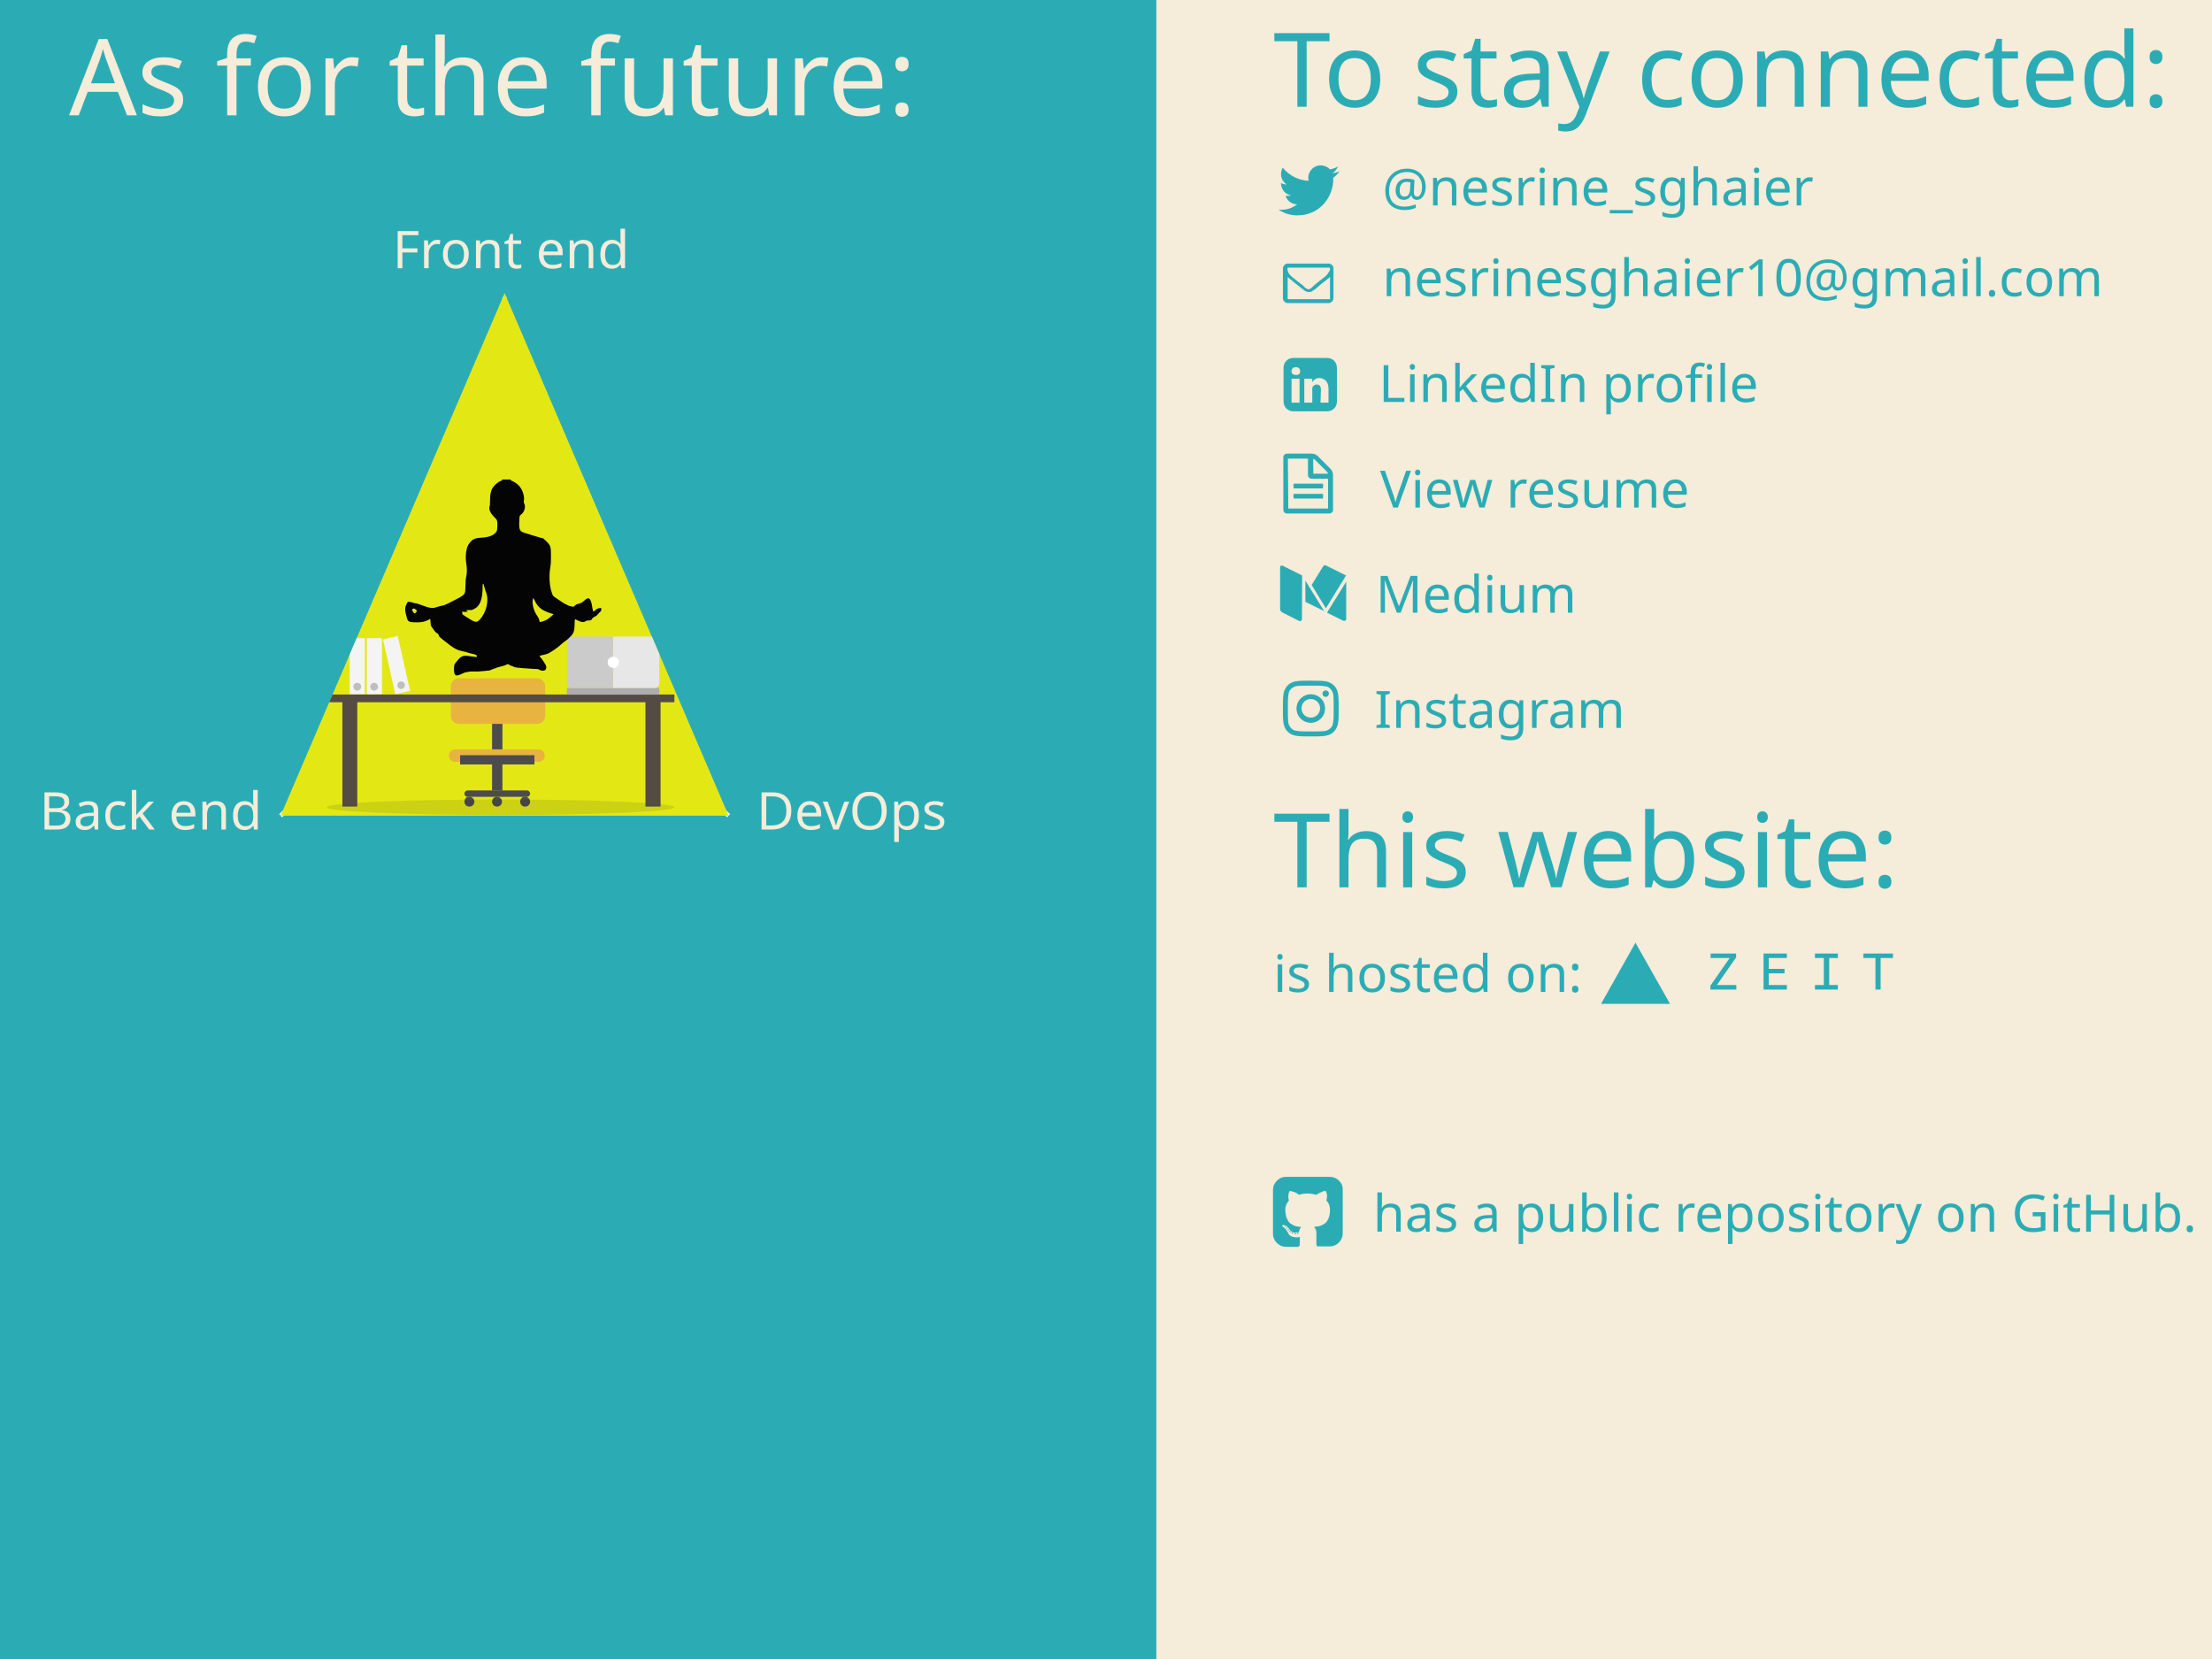
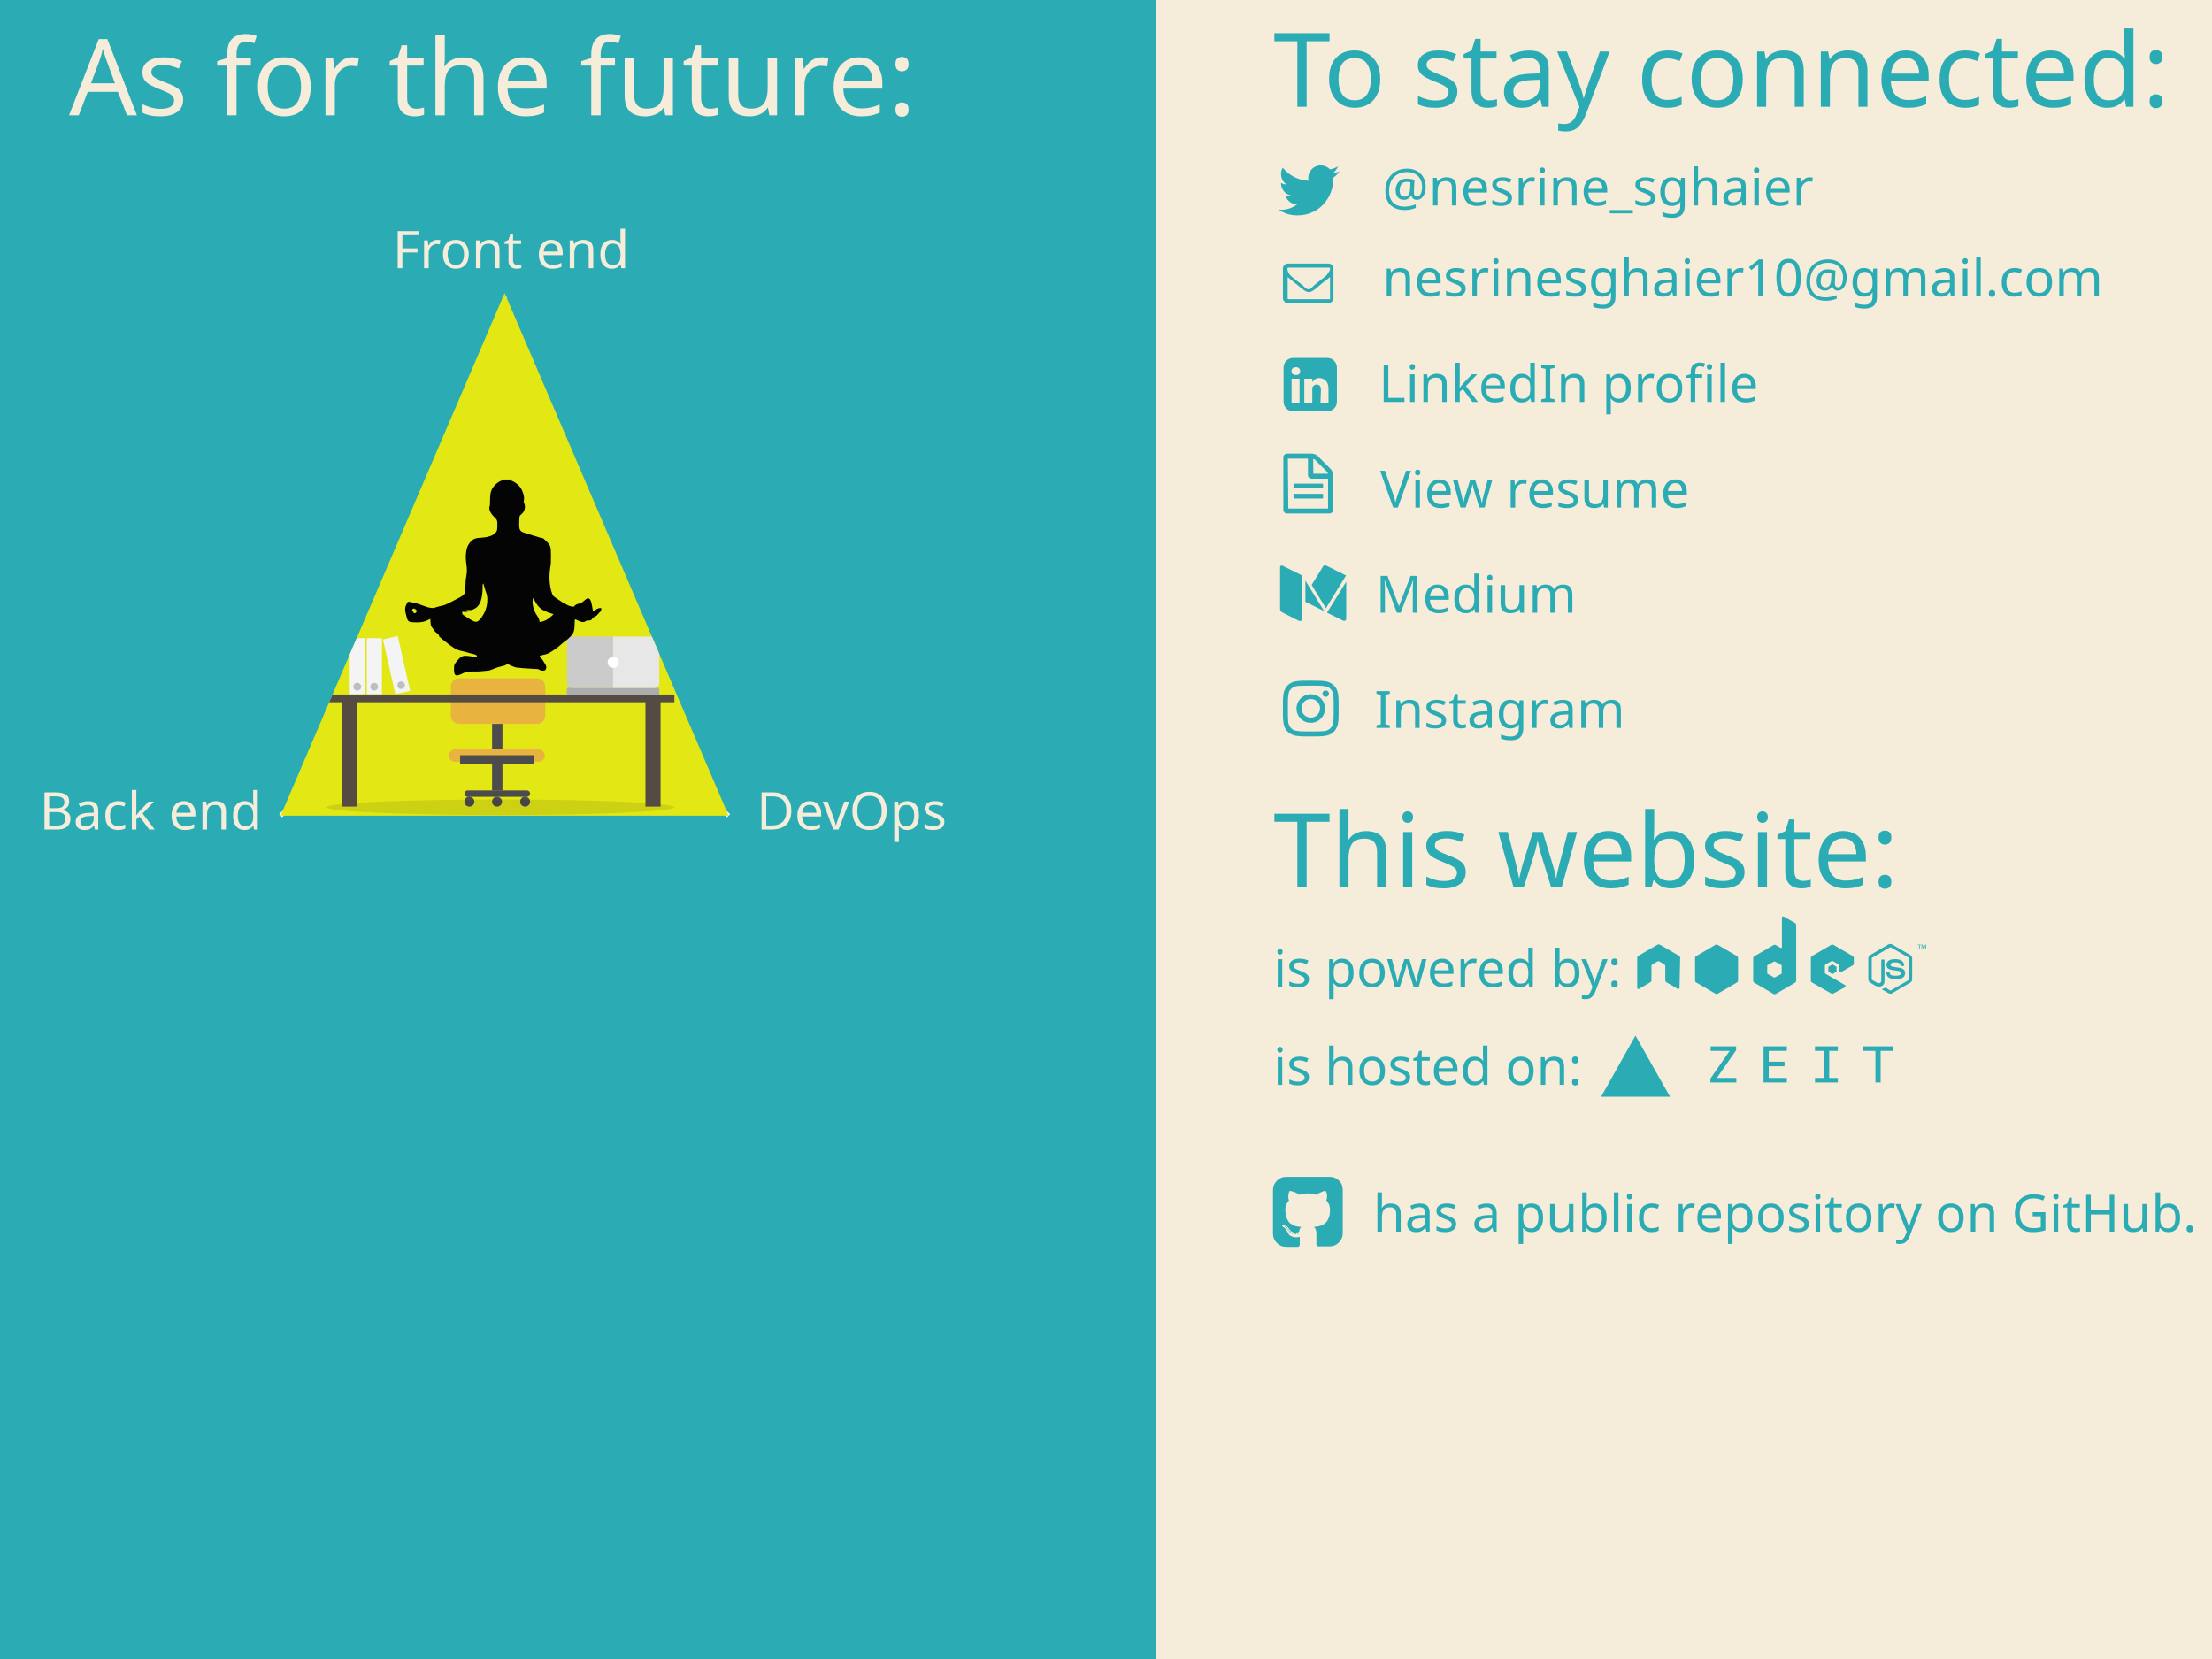
<svg xmlns="http://www.w3.org/2000/svg" xmlns:xlink="http://www.w3.org/1999/xlink" version="1.1" id="svg6" x="0px" y="0px" viewBox="496 -368 1024 768" enable-background="new 496 -368 1024 768" xml:space="preserve">
  <rect id="bg" x="-7122.6" y="-7472" fill="#2BACB5" stroke="#000000" stroke-miterlimit="10" width="15687.9" height="14889" />
  <g id="skills">
    <g id="skillnames">
      <g id="title">
        <text id="texttitle" transform="matrix(1 0 0 1 677.7734 -243.826)" fill="#F5ECD9" font-family="'Roboto-Light'" font-size="24.076px">Front end</text>
      </g>
      <g id="title_1_">
        <text id="texttitle_1_" transform="matrix(1 0 0 1 846.2227 16.0004)" fill="#F5ECD9" font-family="'Roboto-Light'" font-size="24.076px">DevOps</text>
      </g>
      <g id="title_2_">
        <text id="texttitle_2_" transform="matrix(1 0 0 1 514.2649 16.0002)" fill="#F5ECD9" font-family="'Roboto-Light'" font-size="24.076px">Back end</text>
      </g>
    </g>
    <polyline id="graph1" fill="none" stroke="#FFFFFF" stroke-width="2" stroke-miterlimit="10" points="729.6,-230.5 729.6,-87    833.3,9.6  " />
    <line id="graph2" fill="none" stroke="#FFFFFF" stroke-width="2" stroke-miterlimit="10" x1="729.6" y1="-87" x2="625.9" y2="9.6" />
    <polygon id="skillpath" fill="none" stroke="#FFFFFF" stroke-miterlimit="10" points="729.6,-147.8 748.5,-69.4 709.5,-69.4  " />
    <g id="invincible">
      <defs>
        <polygon id="clippingimage" points="729.6,-232.3 833.3,9.6 625.9,9.6    " />
      </defs>
      <clipPath id="clippingimage_1_">
        <use xlink:href="#clippingimage" overflow="visible" />
      </clipPath>
      <rect x="586.5" y="-244.5" clip-path="url(#clippingimage_1_)" fill="#E3E815" width="323" height="294" />
      <g clip-path="url(#clippingimage_1_)">
        <g>
          <g>
            <rect x="723.8" y="-41.8" fill="#4D4C4C" width="4.8" height="39.8" />
            <path fill="#E8B33F" d="M748.2-18.2c0,1.6-1.3,2.9-2.9,2.9h-38.6c-1.6,0-2.9-1.3-2.9-2.9l0,0c0-1.6,1.3-2.9,2.9-2.9h38.6       C746.9-21.1,748.2-19.8,748.2-18.2L748.2-18.2z" />
            <rect x="709" y="-18.4" fill="#4D4C4C" width="34.4" height="4.3" />
            <path fill="#4D4C4C" d="M741.4-0.6c0,0.8-0.7,1.5-1.5,1.5h-27.4c-0.8,0-1.5-0.7-1.5-1.5l0,0c0-0.8,0.7-1.5,1.5-1.5h27.4       C740.7-2.1,741.4-1.5,741.4-0.6L741.4-0.6z" />
            <path fill="#4D4C4C" d="M715.6,3.1c0,1.3-1,2.3-2.3,2.3c-1.3,0-2.3-1-2.3-2.3c0-1.3,1-2.3,2.3-2.3       C714.6,0.9,715.6,1.9,715.6,3.1z" />
            <path fill="#4D4C4C" d="M741.4,3.1c0,1.3-1,2.3-2.3,2.3c-1.3,0-2.3-1-2.3-2.3c0-1.3,1-2.3,2.3-2.3       C740.4,0.9,741.4,1.9,741.4,3.1z" />
            <path fill="#4D4C4C" d="M728.4,3.1c0,1.3-1,2.3-2.3,2.3c-1.3,0-2.3-1-2.3-2.3c0-1.3,1-2.3,2.3-2.3       C727.4,0.9,728.4,1.9,728.4,3.1z" />
            <path fill="#E8B33F" d="M748.4-36.6c0,2-1.7,3.7-3.7,3.7h-36.3c-2,0-3.7-1.7-3.7-3.7v-13.7c0-2,1.7-3.7,3.7-3.7h36.3       c2,0,3.7,1.7,3.7,3.7V-36.6z" />
          </g>
          <g>
            <path opacity="0.1" d="M808.2,5.7c0,2-36.1,3.6-80.5,3.6c-44.5,0-80.5-1.6-80.5-3.6c0-2,36.1-3.6,80.5-3.6       C772.1,2.1,808.2,3.7,808.2,5.7z" />
          </g>
          <g>
            <rect x="657.9" y="-72.6" fill="#F4F4F4" width="7" height="26" />
            <path fill="#BFBEBE" d="M663.2-50.1c0,1-0.8,1.8-1.8,1.8c-1,0-1.8-0.8-1.8-1.8c0-1,0.8-1.8,1.8-1.8       C662.4-51.9,663.2-51.1,663.2-50.1z" />
          </g>
          <g>
            <rect x="665.8" y="-72.6" fill="#F4F4F4" width="7" height="26" />
            <path fill="#BFBEBE" d="M671-50.1c0,1-0.8,1.8-1.8,1.8c-1,0-1.8-0.8-1.8-1.8c0-1,0.8-1.8,1.8-1.8C670.2-51.9,671-51.1,671-50.1       z" />
          </g>
          <g>
            <rect x="676.1" y="-73.1" transform="matrix(0.9755 -0.2198 0.2198 0.9755 29.8222 147.899)" fill="#F4F4F4" width="7" height="26" />
            <path fill="#BFBEBE" d="M683.4-51.2c0.2,1-0.4,1.9-1.3,2.1c-1,0.2-1.9-0.4-2.1-1.3c-0.2-1,0.4-1.9,1.3-2.1       C682.2-52.7,683.2-52.1,683.4-51.2z" />
          </g>
          <polygon fill="#544B43" points="808.2,-46.5 648.1,-46.5 648.1,-42.9 654.5,-42.9 654.5,5.4 661.4,5.4 661.4,-42.9 794.8,-42.9      794.8,5.4 801.8,5.4 801.8,-42.9 808.2,-42.9     " />
        </g>
        <g>
          <path fill="#ADADAD" d="M801.2-47c0,0.3-0.3,0.6-0.6,0.6H759c-0.3,0-0.6-0.3-0.6-0.6v-2c0-0.3,0.3-0.6,0.6-0.6h41.6      c0.3,0,0.6,0.3,0.6,0.6V-47z" />
          <g>
            <path fill="#E8E7E7" d="M798.9-73.3h-19.1v23.8h19.1c1.3,0,2.3-1,2.3-2.3V-71C801.2-72.3,800.2-73.3,798.9-73.3z" />
            <path fill="#CCCBCB" d="M760.8-73.3c-1.3,0-2.3,1-2.3,2.3v19.2c0,1.3,1,2.3,2.3,2.3h19v-23.8H760.8z" />
          </g>
          <path fill="#FFFFFF" d="M782.5-61.4c0,1.5-1.2,2.6-2.6,2.6c-1.5,0-2.6-1.2-2.6-2.6c0-1.5,1.2-2.6,2.6-2.6      C781.3-64.1,782.5-62.9,782.5-61.4z" />
        </g>
        <g id="me" transform="translate(678.919, -150.631)">
          <path style=" stroke:none;fill-rule:evenodd;fill:rgb(1.569%,1.569%,1.569%);fill-opacity:1;" d="M 49.434 4.898 C 49.336 5.066 49.203 5.199 49.141 5.199 C 48.68 5.199 47.289 6.098 46.438 6.945 C 44.496 8.875 43.957 10.469 43.941 14.352 C 43.93 16.219 43.906 16.52 43.715 17.066 C 43.266 18.375 44.078 20.219 45.898 22 C 47.25 23.328 47.344 23.574 47.316 25.84 C 47.293 27.777 47.223 28.223 46.848 28.789 C 45.707 30.516 43.359 31.387 39.301 31.594 C 36.66 31.727 35.359 32.496 33.934 34.773 C 32.789 36.602 32.398 40.324 32.984 43.867 C 33.297 45.773 33.281 47.688 32.945 49.375 C 32.656 50.816 32.617 51.301 32.516 54.605 C 32.41 58.059 32.582 57.879 26.324 61.066 C 23.047 62.738 23.172 62.691 20.922 63.203 C 19.973 63.418 19.074 63.66 18.922 63.738 C 17.652 64.391 15.738 64.125 12.473 62.832 C 10.902 62.215 9.84 61.898 9.324 61.898 C 9.141 61.898 8.887 61.848 8.77 61.785 C 8.414 61.594 6.785 61.203 6.332 61.203 C 5.875 61.199 5.559 61.477 5.43 61.992 C 5.395 62.133 5.207 62.543 5.008 62.898 C 4.531 63.766 4.504 65.246 4.941 66.801 C 5.086 67.324 5.312 68.168 5.445 68.684 C 5.914 70.492 6.434 70.73 9.949 70.742 C 12.375 70.754 13.855 70.422 15.562 69.496 L 16.273 69.109 L 16.344 70.281 C 16.441 71.836 16.551 72.375 16.855 72.742 C 16.992 72.91 17.391 73.477 17.742 74 C 18.449 75.062 18.727 75.352 19.449 75.773 C 19.93 76.051 20.16 76.41 20.434 77.309 C 20.488 77.488 23.852 80.207 25.57 81.461 C 27.852 83.129 28.98 83.66 31.148 84.086 C 31.977 84.25 33.078 84.539 33.602 84.727 C 34.121 84.918 35 85.148 35.551 85.242 C 36.496 85.402 37.316 85.703 37.738 86.039 C 38.035 86.277 37.781 86.832 37.41 86.762 C 37.266 86.734 36.879 86.684 36.551 86.652 C 36.219 86.617 35.305 86.5 34.512 86.387 C 31.402 85.941 30.637 86.234 28.617 88.652 C 27.34 90.184 27.25 90.43 27.25 92.352 C 27.25 95.504 27.977 95.969 30.793 94.602 C 32.129 93.957 32.398 93.859 33.078 93.797 C 33.504 93.758 33.984 93.668 34.148 93.602 C 34.34 93.52 34.848 93.484 35.551 93.5 C 37.887 93.551 39.031 93.5 41.32 93.258 L 43.688 93.004 L 45.32 92.363 C 47.25 91.602 47.801 91.426 49.629 91 C 50.574 90.781 51.09 90.609 51.277 90.453 C 51.816 90.004 52.484 90.02 53.035 90.496 C 53.211 90.648 53.508 90.801 53.699 90.836 C 53.891 90.871 54.273 91.008 54.551 91.137 C 55.352 91.512 55.602 91.586 56.449 91.691 C 57.738 91.855 60.855 92.094 63.613 92.242 L 66.172 92.383 L 66.895 92.754 C 68.078 93.367 69.598 93.16 69.805 92.359 C 69.863 92.133 69.934 91.871 69.965 91.773 C 70.062 91.43 69.789 90.5 69.457 90.066 C 69.277 89.832 68.957 89.305 68.742 88.895 C 68.516 88.469 68.02 87.785 67.582 87.301 C 66.621 86.238 66.633 86.211 68.352 85.855 C 70.668 85.379 71.066 85.195 73.766 83.363 C 74.855 82.625 75.879 81.832 76.566 81.191 C 77.164 80.633 77.898 80.02 78.199 79.824 C 79.422 79.031 81.391 77.242 81.965 76.398 C 82.844 75.113 82.996 74.469 83.086 71.648 C 83.172 68.953 83.066 69.113 84.32 69.754 C 86.309 70.773 87.359 70.852 88.426 70.066 C 88.652 69.895 88.828 69.867 89.445 69.883 C 90.344 69.914 90.832 69.738 91.078 69.293 C 91.422 68.664 91.648 68.469 92.441 68.102 C 93.086 67.805 93.328 67.633 93.629 67.242 C 94.082 66.652 95.199 65.5 95.316 65.5 C 95.363 65.5 95.398 65.18 95.398 64.785 L 95.398 64.074 L 94.773 64.121 C 93.934 64.191 93.176 64.562 92.469 65.254 C 91.652 66.051 91.641 66.035 91.207 63.414 C 90.559 59.492 89.688 58.754 87.758 60.5 C 86.617 61.535 86.008 61.879 84.832 62.152 C 84.012 62.34 83.68 62.516 83.082 63.078 L 82.594 63.535 L 81.621 63.363 C 81.086 63.27 80.539 63.113 80.398 63.016 C 80.262 62.918 79.773 62.688 79.316 62.504 C 78.508 62.18 77.668 61.656 74.637 59.574 C 73.055 58.488 73.035 58.465 72.617 57.285 C 71.445 53.961 71.148 49.629 71.809 45.398 C 72.133 43.312 72.141 43.156 72.145 40.148 C 72.152 35.523 72 35.082 69.629 32.848 L 68.605 31.887 L 66.879 31.438 C 65.926 31.191 64.363 30.719 63.398 30.387 C 62.438 30.055 61.312 29.691 60.898 29.586 C 57.555 28.711 57.281 28.246 57.48 23.73 C 57.59 21.309 57.523 21.512 58.516 20.664 C 59.969 19.422 60.512 17.199 59.746 15.629 C 59.488 15.105 59.48 15.059 59.602 14.488 C 60.062 12.324 58.801 8.781 56.984 7.137 C 56.117 6.348 54.805 5.477 54.258 5.324 C 53.773 5.188 53.648 5.105 53.562 4.879 L 53.457 4.602 L 49.609 4.602 L 49.434 4.898 M 40.879 52.926 C 40.938 52.992 41.141 53.68 41.336 54.449 C 41.531 55.219 41.844 56.234 42.035 56.699 C 43.59 60.551 42.293 66.191 39.066 69.57 C 37.656 71.051 36.945 70.875 32.523 67.957 C 31 66.949 31.145 67.102 31.059 66.395 L 30.992 65.84 L 32.246 65.883 C 33.645 65.93 33.84 65.824 33.145 65.398 C 32.645 65.086 32.754 65.051 34.184 65.043 L 35.449 65.039 L 36.449 64.602 C 39.207 63.391 40.496 60.176 40.5 54.461 C 40.504 53.043 40.609 52.602 40.879 52.926 M 64.578 60.629 C 66.102 63.734 67.816 65.145 71.574 66.391 C 72.387 66.66 73.141 66.898 73.246 66.918 C 73.402 66.945 73.199 67.164 72.348 67.887 C 70.59 69.383 70.043 69.715 68.465 70.238 C 67.082 70.699 66.801 70.676 66.801 70.094 C 66.801 69.566 66.344 68.551 65.684 67.598 C 64.062 65.27 63.234 61.867 63.797 59.855 C 63.957 59.281 63.875 59.199 64.578 60.629 M 9.09 64.492 C 9.855 64.887 10.191 65.414 9.926 65.812 C 9.223 66.863 8.691 66.758 8.016 65.43 C 7.734 64.875 7.738 64.852 8.172 64.555 C 8.621 64.25 8.609 64.25 9.09 64.492 " />
        </g>
      </g>
    </g>
  </g>
  <g id="sc6title">
    <text transform="matrix(1 0 0 1 527.9698 -314.6172)" fill="#F5ECD9" font-family="'Roboto-Thin'" font-size="49.216px">As for the future:</text>
  </g>
  <rect id="bgright" x="1031.3" y="-1872.5" fill="#F5ECD9" width="2340.6" height="3810.5" />
  <g id="endtitles">
    <g id="githubsite">
      <path fill="#2BACB5" d="M1093.4,202.4c-0.1,0.1-0.3,0.1-0.4-0.1c-0.2-0.2-0.3-0.3-0.1-0.4c0.1-0.1,0.3-0.1,0.4,0.1    C1093.5,202.2,1093.5,202.4,1093.4,202.4z M1092.5,201.2c0.2,0.2,0.2,0.3,0,0.4c-0.1,0.1-0.3,0-0.3-0.2c-0.1-0.2-0.1-0.3,0-0.4    C1092.3,200.9,1092.4,200.9,1092.5,201.2z M1091.2,199.9c-0.1,0.1-0.2,0.1-0.3,0c-0.2-0.1-0.2-0.2-0.2-0.3c0-0.1,0.2-0.1,0.3,0    C1091.2,199.7,1091.3,199.8,1091.2,199.9z M1091.9,200.6c-0.1,0.1-0.2,0.1-0.3-0.1c-0.1-0.2-0.2-0.3,0-0.3    c0.1-0.1,0.2-0.1,0.3,0.1C1092,200.4,1092,200.5,1091.9,200.6z M1094.6,202.9c-0.1,0.2-0.2,0.3-0.4,0.2c-0.3-0.1-0.3-0.2-0.3-0.3    c0.1-0.2,0.2-0.2,0.4-0.2C1094.6,202.7,1094.6,202.8,1094.6,202.9z M1096,203.1c0,0.2-0.1,0.3-0.3,0.3c-0.3,0-0.3-0.1-0.3-0.3    c0-0.2,0.1-0.3,0.3-0.3C1095.8,202.9,1096,202.9,1096,203.1z M1097.1,202.9c0,0.2-0.1,0.3-0.3,0.3s-0.3,0-0.4-0.2    c0-0.2,0.1-0.3,0.3-0.3C1097,202.6,1097.1,202.7,1097.1,202.9z M1117.6,182.7v20.2c0,1.7-0.6,3.1-1.8,4.3    c-1.2,1.2-2.6,1.8-4.3,1.8h-4.8c-0.3,0-0.4,0-0.5,0s-0.3-0.1-0.4-0.1c-0.2-0.1-0.3-0.2-0.3-0.3c-0.1-0.2-0.1-0.3-0.1-0.6v-5    c0-1.3-0.3-2.3-1.1-3c0.8-0.1,1.5-0.3,2.2-0.3c0.7-0.2,1.3-0.4,2-0.8c0.7-0.4,1.3-0.8,1.7-1.4c0.4-0.6,0.8-1.3,1.1-2.3    s0.4-2,0.4-3.2c0-1.7-0.6-3.2-1.7-4.3c0.5-1.3,0.5-2.8-0.2-4.3c-0.4-0.1-1-0.1-1.7,0.3c-0.8,0.3-1.4,0.6-1.9,0.9l-0.8,0.5    c-1.3-0.3-2.7-0.6-4-0.6c-1.4,0-2.8,0.2-4,0.6c-0.3-0.2-0.5-0.3-0.9-0.6c-0.3-0.3-0.9-0.5-1.8-0.8c-0.8-0.3-1.4-0.4-1.8-0.3    c-0.6,1.6-0.7,3-0.2,4.3c-1.1,1.2-1.7,2.7-1.7,4.3c0,1.2,0.2,2.3,0.4,3.2c0.3,0.9,0.7,1.7,1.1,2.3s1,1,1.7,1.4    c0.7,0.4,1.3,0.7,2,0.8s1.3,0.3,2.2,0.3c-0.6,0.5-0.9,1.3-1,2.2c-0.3,0.2-0.6,0.3-0.9,0.3c-0.3,0.1-0.8,0.1-1.2,0.1    c-0.5,0-0.9-0.2-1.4-0.5c-0.5-0.3-0.8-0.8-1.2-1.3c-0.3-0.4-0.6-0.8-1-1.1c-0.4-0.3-0.8-0.4-1-0.5l-0.4-0.1c-0.3,0-0.5,0-0.6,0.1    c-0.1,0.1-0.2,0.2-0.1,0.3c0,0.1,0.1,0.2,0.2,0.3c0.1,0.1,0.2,0.2,0.3,0.3l0.2,0.1c0.3,0.2,0.6,0.4,0.9,0.8    c0.3,0.4,0.5,0.8,0.7,1.1l0.3,0.5c0.2,0.5,0.5,1,0.9,1.3s0.9,0.5,1.4,0.7c0.5,0.1,1,0.2,1.5,0.2c0.5,0,0.8,0,1.2-0.1l0.5-0.1    c0,0.5,0,1.3,0,2.2s0,1.4,0,1.4c0,0.3-0.1,0.5-0.3,0.7c-0.2,0.2-0.3,0.3-0.5,0.3s-0.4,0-0.7,0h-4.8c-1.7,0-3.1-0.6-4.3-1.8    c-1.2-1.2-1.8-2.6-1.8-4.3v-20.2c0-1.7,0.6-3.1,1.8-4.3c1.2-1.2,2.6-1.8,4.3-1.8h20.2c1.7,0,3.1,0.6,4.3,1.8    C1117,179.6,1117.6,181,1117.6,182.7L1117.6,182.7z" />
      <g>
        <text transform="matrix(1 0 0 1 1131.617 202.1562)" fill="#2BACB5" font-family="'Roboto-Thin'" font-size="23.865px">has a public repository on GitHub.</text>
      </g>
    </g>
-     <g id="heroku" transform="matrix(1, 0, 0, 1, 0, -54)">
+     <g id="node">
+       <g>
+         <path fill="#2BACB5" d="M1273.8,75.4c0-0.4-0.2-0.7-0.5-0.9l-8.9-5.2c-0.1-0.1-0.3-0.1-0.5-0.1h-0.1c-0.2,0-0.3,0.1-0.5,0.1     l-8.9,5.2c-0.3,0.2-0.5,0.5-0.5,0.9v13.9c0,0.2,0.1,0.4,0.3,0.5s0.4,0.1,0.5,0l5.3-3.1c0.3-0.2,0.5-0.5,0.5-0.9v-6.5     c0-0.4,0.2-0.7,0.5-0.9l2.2-1.3c0.2-0.1,0.3-0.1,0.5-0.1c0.2,0,0.4,0,0.5,0.1l2.2,1.3c0.3,0.2,0.5,0.5,0.5,0.9v6.5     c0,0.4,0.2,0.7,0.5,0.9l5.3,3.1c0.2,0.1,0.4,0.1,0.5,0c0.2-0.1,0.3-0.3,0.3-0.5L1273.8,75.4z" />
+         <path fill="#2BACB5" d="M1321.7,56.3c-0.2-0.1-0.4-0.1-0.5,0c-0.2,0.1-0.3,0.3-0.3,0.5v13.7c0,0.1-0.1,0.3-0.2,0.3     c-0.1,0.1-0.3,0.1-0.4,0l-2.2-1.3c-0.3-0.2-0.7-0.2-1.1,0l-8.9,5.2c-0.3,0.2-0.5,0.5-0.5,0.9v10.4c0,0.4,0.2,0.7,0.5,0.9l8.9,5.2     c0.3,0.2,0.7,0.2,1.1,0l8.9-5.2c0.3-0.2,0.5-0.5,0.5-0.9V60.2c0-0.4-0.2-0.7-0.5-0.9L1321.7,56.3z M1320.8,82.6     c0,0.1-0.1,0.2-0.1,0.2l-3.1,1.7c-0.1,0-0.2,0-0.3,0l-3.1-1.7c-0.1,0-0.1-0.1-0.1-0.2V79c0-0.1,0.1-0.2,0.1-0.2l3.1-1.7     c0.1-0.1,0.2-0.1,0.3,0l3.1,1.7c0.1,0.1,0.1,0.1,0.1,0.2V82.6z" />
+         <path fill="#2BACB5" d="M1353.7,78.9c0.3-0.2,0.5-0.5,0.5-0.9v-2.5c0-0.4-0.2-0.7-0.5-0.9l-8.9-5.2c-0.3-0.2-0.7-0.2-1.1,0     l-8.9,5.2c-0.3,0.2-0.5,0.5-0.5,0.9v10.4c0,0.4,0.2,0.7,0.5,0.9l8.9,5.1c0.3,0.2,0.7,0.2,1,0l5.4-2.9c0.2-0.1,0.3-0.3,0.3-0.5     c0-0.2-0.1-0.4-0.3-0.5l-9-5.2c-0.2-0.1-0.3-0.3-0.3-0.5v-3.3c0-0.2,0.1-0.4,0.3-0.5l2.8-1.6c0.2-0.1,0.4-0.1,0.5,0l2.8,1.6     c0.2,0.1,0.3,0.3,0.3,0.5v2.5c0,0.2,0.1,0.4,0.3,0.5s0.4,0.1,0.5,0L1353.7,78.9z" />
+         <path fill="#2BACB5" d="M1290.1,69.4c0.3-0.2,0.7-0.2,1.1,0l8.9,5.2c0.3,0.2,0.5,0.5,0.5,0.9v10.4c0,0.4-0.2,0.7-0.5,0.9     l-8.9,5.2c-0.3,0.2-0.7,0.2-1.1,0l-8.9-5.2c-0.3-0.2-0.5-0.5-0.5-0.9V75.5c0-0.4,0.2-0.7,0.5-0.9L1290.1,69.4z" />
+         <path fill="#2BACB5" d="M1371.2,92c-0.3,0-0.6-0.1-0.9-0.2l-2.8-1.6c-0.4-0.2-0.2-0.3-0.1-0.4c0.6-0.2,0.7-0.2,1.3-0.6     c0.1,0,0.1,0,0.2,0l2.1,1.3c0.1,0,0.2,0,0.3,0l8.4-4.9c0.1,0,0.1-0.1,0.1-0.2v-9.8c0-0.1,0-0.2-0.1-0.2l-8.4-4.9     c-0.1,0-0.2,0-0.3,0l-8.4,4.9c-0.1,0-0.1,0.1-0.1,0.2v9.8c0,0.1,0.1,0.2,0.1,0.2l2.3,1.3c1.2,0.6,2-0.1,2-0.8v-9.7     c0-0.1,0.1-0.2,0.2-0.2h1.1c0.1,0,0.2,0.1,0.2,0.2v9.7c0,1.6-0.9,2.6-2.5,2.6c-0.5,0-0.9,0-1.9-0.5l-2.2-1.3     c-0.5-0.3-0.9-0.9-0.9-1.5v-9.8c0-0.6,0.3-1.2,0.9-1.5l8.4-4.9c0.5-0.3,1.2-0.3,1.7,0l8.4,4.9c0.5,0.3,0.9,0.9,0.9,1.5v9.8     c0,0.6-0.3,1.2-0.9,1.5l-8.4,4.9C1371.8,92,1371.5,92,1371.2,92z" />
+         <path fill="#2BACB5" d="M1373.7,85.3c-3.7,0-4.5-1.7-4.5-3.2c0-0.1,0.1-0.2,0.2-0.2h1.1c0.1,0,0.2,0.1,0.2,0.2     c0.2,1.1,0.6,1.6,2.8,1.6c1.8,0,2.5-0.4,2.5-1.3c0-0.5-0.2-0.9-2.9-1.2c-2.3-0.2-3.8-0.7-3.8-2.5c0-1.7,1.4-2.7,3.9-2.7     c2.7,0,4.1,0.9,4.3,2.9c0,0.1,0,0.1-0.1,0.2c0,0-0.1,0.1-0.2,0.1h-1.1c-0.1,0-0.2-0.1-0.2-0.2c-0.3-1.1-0.9-1.5-2.6-1.5     c-1.9,0-2.1,0.7-2.1,1.2c0,0.6,0.3,0.8,2.8,1.1c2.6,0.3,3.9,0.8,3.9,2.6C1378,84.3,1376.5,85.3,1373.7,85.3z" />
+         <g>
+           <path fill="#2BACB5" d="M1385.4,69.3v0.2h-0.7v1.8h-0.3v-1.8h-0.7v-0.2H1385.4z" />
+           <path fill="#2BACB5" d="M1385.6,69.3h0.4l0.6,1.8l0.6-1.8h0.4v2.1h-0.3v-1.2c0,0,0-0.1,0-0.2s0-0.2,0-0.3l-0.6,1.7h-0.3      l-0.6-1.7v0.1c0,0.1,0,0.1,0,0.2s0,0.2,0,0.2v1.2h-0.3L1385.6,69.3L1385.6,69.3L1385.6,69.3z" />
+         </g>
+         <path fill="#2BACB5" d="M1344.2,78.5c0.1,0,0.1,0,0.2,0l1.7,1c0.1,0,0.1,0.1,0.1,0.2v2c0,0.1,0,0.1-0.1,0.2l-1.7,1     c-0.1,0-0.1,0-0.2,0l-1.7-1c-0.1,0-0.1-0.1-0.1-0.2v-2c0-0.1,0-0.1,0.1-0.2L1344.2,78.5z" />
+       </g>
+       <text transform="matrix(1 0 0 1 1085.459 88.8281)" fill="#2BACB5" font-family="'Roboto-Thin'" font-size="23.865px">is powered by:</text>
+     </g>
+     <g id="heroku" transform="matrix(1, 0, 0, 1, 0, -11)">
      <g>
        <polygon fill-rule="evenodd" clip-rule="evenodd" fill="#2BACB5" points="1253.1,122.4 1269.1,150.7 1237.2,150.7" />
        <path fill-rule="evenodd" clip-rule="evenodd" fill="#2BACB5" d="M1287.7,144.1h12.1V142h-9l8.9-12.8v-1.8h-11.8v2.1h8.8     l-8.9,12.8V144.1L1287.7,144.1z M1312.4,144.1h10.8V142h-8.4v-5.4h7.3v-2.1h-7.3v-5h8.4v-2.1h-10.8L1312.4,144.1L1312.4,144.1z      M1336.2,144.1h10.6V142h-4v-12.5h4v-2.1h-10.6v2.1h4.1V142h-4.1V144.1z M1364.2,144.1h2.4v-14.6h5.7v-2.1h-13.7v2.1h5.6V144.1     L1364.2,144.1z" />
      </g>
      <text transform="matrix(1 0 0 1 1085.459 145.1913)" fill="#2BACB5" font-family="'Roboto-Thin'" font-size="23.865px" style="white-space: pre;">is hosted on:</text>
    </g>
    <text transform="matrix(1 0 0 1 1085.46 42.7616)" fill="#2BACB5" font-family="'Roboto-Thin'" font-size="47.73px">This website:</text>
    <g id="medium">
      <text transform="matrix(1 0 0 1 1132.828 -84.3644)" fill="#2BACB5" font-family="'Roboto-Thin'" font-size="23.865px">Medium</text>
      <g>
        <path fill="#2BACB5" d="M1119.1-101.6C1119.1-101.6,1119.1-101.6,1119.1-101.6L1119.1-101.6l-9.2-4.6c-0.1,0-0.1-0.1-0.2-0.1     c-0.1,0-0.2,0-0.3,0c-0.4,0-0.7,0.2-0.9,0.5l-5.3,8.6l6.6,10.8l9.2-15C1119.2-101.5,1119.1-101.6,1119.1-101.6z" />
        <polygon fill="#2BACB5" points="1100.3,-99.2 1100.3,-89.4 1109,-85.1    " />
        <path fill="#2BACB5" d="M1110.3-84.4l7.2,3.6c0.9,0.5,1.7,0.1,1.7-0.7v-17.2L1110.3-84.4z" />
        <path fill="#2BACB5" d="M1098.8-101.6l-9-4.5c-0.2-0.1-0.3-0.1-0.5-0.1c-0.4,0-0.7,0.3-0.7,0.8V-86c0,0.5,0.4,1.1,0.8,1.4l7.9,4     c0.2,0.1,0.4,0.1,0.6,0.1c0.5,0,0.8-0.4,0.8-1L1098.8-101.6C1098.9-101.6,1098.9-101.6,1098.8-101.6z" />
      </g>
    </g>
    <g id="linkedin">
      <text transform="matrix(1 0 0 1 1134.237 -181.9218)" fill="#2BACB5" font-family="'Roboto-Thin'" font-size="23.865px">LinkedIn profile</text>
      <path fill="#2BACB5" d="M1093.9-181.6h3.7v-11.1h-3.7V-181.6z M1097.9-196.2c0-0.5-0.3-1.1-0.5-1.3c-0.4-0.4-0.9-0.5-1.5-0.5    s-1.2,0.1-1.5,0.5c-0.4,0.4-0.5,0.8-0.5,1.3c0,0.5,0.1,1.1,0.5,1.3c0.4,0.4,0.9,0.5,1.5,0.5l0,0c0.7,0,1.2-0.1,1.6-0.5    C1097.7-195.3,1097.9-195.7,1097.9-196.2L1097.9-196.2z M1107.3-181.6h3.7v-6.4c0-1.6-0.4-2.9-1.2-3.7c-0.8-0.8-1.9-1.3-3-1.3    c-1.5,0-2.5,0.7-3.3,1.9l0,0v-1.6h-3.7c0,0.7,0,4.4,0,11.1h3.7v-6.2c0-0.4,0-0.7,0.1-0.9c0.1-0.4,0.4-0.7,0.8-0.9    c0.3-0.3,0.7-0.4,1.2-0.4c1.2,0,1.9,0.8,1.9,2.5L1107.3-181.6L1107.3-181.6z M1114.9-197.7v15.5c0,1.3-0.4,2.4-1.3,3.3    s-2,1.3-3.3,1.3h-15.5c-1.3,0-2.4-0.4-3.3-1.3s-1.3-2-1.3-3.3v-15.5c0-1.3,0.4-2.4,1.3-3.3s2-1.3,3.3-1.3h15.5    c1.3,0,2.4,0.4,3.3,1.3S1114.9-199,1114.9-197.7z" />
    </g>
    <g id="instagram">
      <text transform="matrix(1 0 0 1 1132.253 -31.0253)" fill="#2BACB5" font-family="'Roboto-Thin'" font-size="23.865px">Instagram</text>
      <path fill="#2BACB5" d="M1102.8-50.6c3.4,0,3.8,0,5.2,0.1c1.2,0.1,1.9,0.3,2.4,0.4c0.6,0.2,1,0.5,1.5,1c0.4,0.4,0.7,0.9,1,1.5    c0.2,0.5,0.4,1.1,0.4,2.4c0.1,1.3,0.1,1.8,0.1,5.2c0,3.4,0,3.8-0.1,5.2c-0.1,1.2-0.3,1.9-0.4,2.4c-0.2,0.6-0.5,1-1,1.5    c-0.4,0.4-0.9,0.7-1.5,1c-0.5,0.2-1.1,0.4-2.4,0.4c-1.3,0.1-1.8,0.1-5.2,0.1c-3.4,0-3.8,0-5.2-0.1c-1.2-0.1-1.9-0.3-2.4-0.4    c-0.6-0.2-1-0.5-1.5-1c-0.4-0.4-0.7-0.9-1-1.5c-0.2-0.5-0.4-1.1-0.4-2.4c-0.1-1.3-0.1-1.8-0.1-5.2c0-3.4,0-3.8,0.1-5.2    c0.1-1.2,0.3-1.9,0.4-2.4c0.2-0.6,0.5-1,1-1.5c0.4-0.4,0.9-0.7,1.5-1c0.5-0.2,1.1-0.4,2.4-0.4C1099-50.5,1099.4-50.6,1102.8-50.6     M1102.8-52.9c-3.5,0-3.9,0-5.3,0.1c-1.4,0.1-2.3,0.3-3.1,0.6c-0.8,0.3-1.6,0.8-2.3,1.5c-0.7,0.7-1.1,1.4-1.5,2.3    c-0.3,0.8-0.5,1.7-0.6,3.1c-0.1,1.4-0.1,1.8-0.1,5.3c0,3.5,0,3.9,0.1,5.3c0.1,1.4,0.3,2.3,0.6,3.1c0.3,0.8,0.8,1.6,1.5,2.3    c0.7,0.7,1.4,1.1,2.3,1.5c0.8,0.3,1.7,0.5,3.1,0.6c1.4,0.1,1.8,0.1,5.3,0.1c3.5,0,3.9,0,5.3-0.1c1.4-0.1,2.3-0.3,3.1-0.6    c0.8-0.3,1.6-0.8,2.3-1.5c0.7-0.7,1.1-1.4,1.5-2.3c0.3-0.8,0.5-1.7,0.6-3.1c0.1-1.4,0.1-1.8,0.1-5.3c0-3.5,0-3.9-0.1-5.3    c-0.1-1.4-0.3-2.3-0.6-3.1c-0.3-0.8-0.8-1.6-1.5-2.3c-0.7-0.7-1.4-1.1-2.3-1.5c-0.8-0.3-1.7-0.5-3.1-0.6    C1106.7-52.8,1106.3-52.9,1102.8-52.9L1102.8-52.9z" />
      <path fill="#2BACB5" d="M1102.8-46.6c-3.6,0-6.6,2.9-6.6,6.6s2.9,6.6,6.6,6.6c3.6,0,6.6-2.9,6.6-6.6S1106.5-46.6,1102.8-46.6z     M1102.8-35.8c-2.4,0-4.3-1.9-4.3-4.3s1.9-4.3,4.3-4.3c2.4,0,4.3,1.9,4.3,4.3S1105.2-35.8,1102.8-35.8z" />
      <circle fill="#2BACB5" cx="1109.7" cy="-46.9" r="1.5" />
    </g>
    <g id="contactresume">
      <path fill="#2BACB5" d="M1108.5-138.9v1.2c0,0.1,0,0.3-0.1,0.4c-0.1,0.1-0.3,0.1-0.4,0.1h-12.7c-0.1,0-0.3,0-0.4-0.1    c-0.1-0.1-0.1-0.3-0.1-0.4v-1.2c0-0.1,0-0.3,0.1-0.4c0.1-0.1,0.3-0.1,0.4-0.1h12.7c0.1,0,0.3,0,0.4,0.1    C1108.5-139.2,1108.5-139.1,1108.5-138.9z M1108.5-143.6v1.2c0,0.1,0,0.3-0.1,0.4c-0.1,0.1-0.3,0.1-0.4,0.1h-12.7    c-0.1,0-0.3,0-0.4-0.1c-0.1-0.1-0.1-0.3-0.1-0.4v-1.2c0-0.1,0-0.3,0.1-0.4c0.1-0.1,0.3-0.1,0.4-0.1h12.7c0.1,0,0.3,0,0.4,0.1    S1108.5-143.7,1108.5-143.6z M1092.4-132.6h18.4v-13.8h-7.6c-0.5,0-0.9-0.1-1.2-0.5c-0.4-0.4-0.5-0.8-0.5-1.2v-7.6h-9.3    L1092.4-132.6L1092.4-132.6z M1104-148.7h6.8c-0.1-0.4-0.3-0.5-0.4-0.8l-5.7-5.7c-0.1-0.1-0.4-0.3-0.8-0.4L1104-148.7L1104-148.7z     M1113.1-148.2v16.2c0,0.5-0.1,0.9-0.5,1.2c-0.4,0.4-0.8,0.5-1.2,0.5h-19.6c-0.5,0-0.9-0.1-1.2-0.5c-0.4-0.4-0.5-0.8-0.5-1.2    v-24.3c0-0.5,0.1-0.9,0.5-1.2c0.4-0.4,0.8-0.5,1.2-0.5h11.5c0.5,0,1.1,0.1,1.6,0.4c0.5,0.3,1.1,0.5,1.3,0.9l5.6,5.6    c0.4,0.4,0.7,0.8,0.9,1.3C1113-149.1,1113.1-148.6,1113.1-148.2L1113.1-148.2z" />
      <g>
        <text transform="matrix(1 0 0 1 1134.881 -133.0322)" fill="#2BACB5" font-family="'Roboto-Thin'" font-size="23.865px">View resume</text>
      </g>
    </g>
    <g id="email">
      <text transform="matrix(1 0 0 1 1135.932 -230.895)" fill="#2BACB5" font-family="'Roboto-Thin'" font-size="23.865px">nesrinesghaier10@gmail.com</text>
      <path fill="#2BACB5" d="M1111.7-229.9v-9.9c-0.3,0.3-0.5,0.5-0.9,0.8c-2.3,1.7-4.1,3.2-5.4,4.4c-0.4,0.4-0.8,0.7-1.1,0.8    c-0.3,0.3-0.7,0.4-1.1,0.7c-0.5,0.3-0.9,0.3-1.3,0.3l0,0c-0.4,0-0.8-0.1-1.3-0.3c-0.5-0.3-0.8-0.4-1.1-0.7    c-0.3-0.3-0.7-0.5-1.1-0.8c-1.3-1.2-3.2-2.5-5.4-4.4c-0.3-0.3-0.7-0.5-0.9-0.8v9.9c0,0.1,0,0.3,0.1,0.3c0.1,0.1,0.1,0.1,0.3,0.1    h19c0.1,0,0.3,0,0.3-0.1C1111.7-229.6,1111.7-229.7,1111.7-229.9L1111.7-229.9z M1111.7-243.4v-0.3c0,0,0,0,0-0.1s0-0.1,0-0.1    s0,0-0.1-0.1c0-0.1,0-0.1-0.1-0.1h-0.1h-19c-0.1,0-0.3,0-0.3,0.1c-0.1,0.1-0.1,0.1-0.1,0.3c0,1.5,0.7,2.7,1.9,3.7    c1.6,1.3,3.3,2.7,5.2,4.1c0,0,0.1,0.1,0.4,0.4c0.3,0.3,0.4,0.4,0.5,0.5c0.1,0.1,0.4,0.3,0.5,0.4c0.3,0.1,0.4,0.3,0.7,0.4    c0.1,0.1,0.4,0.1,0.5,0.1l0,0c0.1,0,0.4,0,0.5-0.1c0.1-0.1,0.4-0.1,0.7-0.4c0.3-0.1,0.4-0.3,0.5-0.4s0.4-0.3,0.5-0.5    c0.3-0.3,0.4-0.3,0.4-0.4c1.9-1.5,3.4-2.8,5.2-4.1c0.5-0.4,0.9-0.9,1.3-1.5C1111.4-242.3,1111.7-242.9,1111.7-243.4L1111.7-243.4z     M1113.3-243.8v13.9c0,0.5-0.3,1.1-0.7,1.5s-0.9,0.7-1.5,0.7h-19c-0.5,0-1.1-0.1-1.5-0.7c-0.4-0.4-0.7-0.9-0.7-1.5v-13.9    c0-0.5,0.3-1.1,0.7-1.5c0.4-0.4,0.9-0.7,1.5-0.7h19c0.5,0,1.1,0.3,1.5,0.7C1113.1-244.9,1113.3-244.5,1113.3-243.8z" />
    </g>
    <text transform="matrix(1 0 0 1 1085.46 -318.587)" fill="#2BACB5" font-family="'Roboto-Thin'" font-size="47.73px">To stay connected:</text>
    <text transform="matrix(1 0 0 1 1085.46 835)" fill="#2BACB5" font-family="'Roboto-Thin'" font-size="80.252px">Bye!</text>
    <g id="twitter">
      <text transform="matrix(1 0 0 1 1135.932 -272.895)" fill="#2BACB5" font-family="'Roboto-Thin'" font-size="23.865px">@nesrine_sghaier</text>
      <path fill="#2BACB5" d="M1096.6-268.3c10.7,0,16.6-8.9,16.6-16.6c0-0.3,0-0.5,0-0.8c1.1-0.8,2.1-1.8,2.9-3    c-1.1,0.5-2.2,0.8-3.3,0.9c1.2-0.7,2.1-1.9,2.6-3.2c-1.1,0.7-2.4,1.2-3.7,1.4c-2.2-2.3-5.9-2.5-8.2-0.3c-1.5,1.4-2.2,3.5-1.7,5.6    c-4.7-0.2-9-2.4-12-6.1c-1.5,2.7-0.8,6.1,1.8,7.8c-0.9,0-1.8-0.3-2.6-0.7c0,0,0,0,0,0.1c0,2.8,2,5.2,4.7,5.7    c-0.9,0.2-1.8,0.3-2.6,0.1c0.8,2.4,2.9,4,5.4,4c-2.1,1.6-4.6,2.5-7.2,2.5c-0.5,0-0.9,0-1.4-0.1    C1090.3-269.2,1093.4-268.3,1096.6-268.3" />
    </g>
  </g>
  <rect id="noskillwordshere" x="517.3" y="-368" fill="none" width="366.9" height="410.8" />
</svg>
